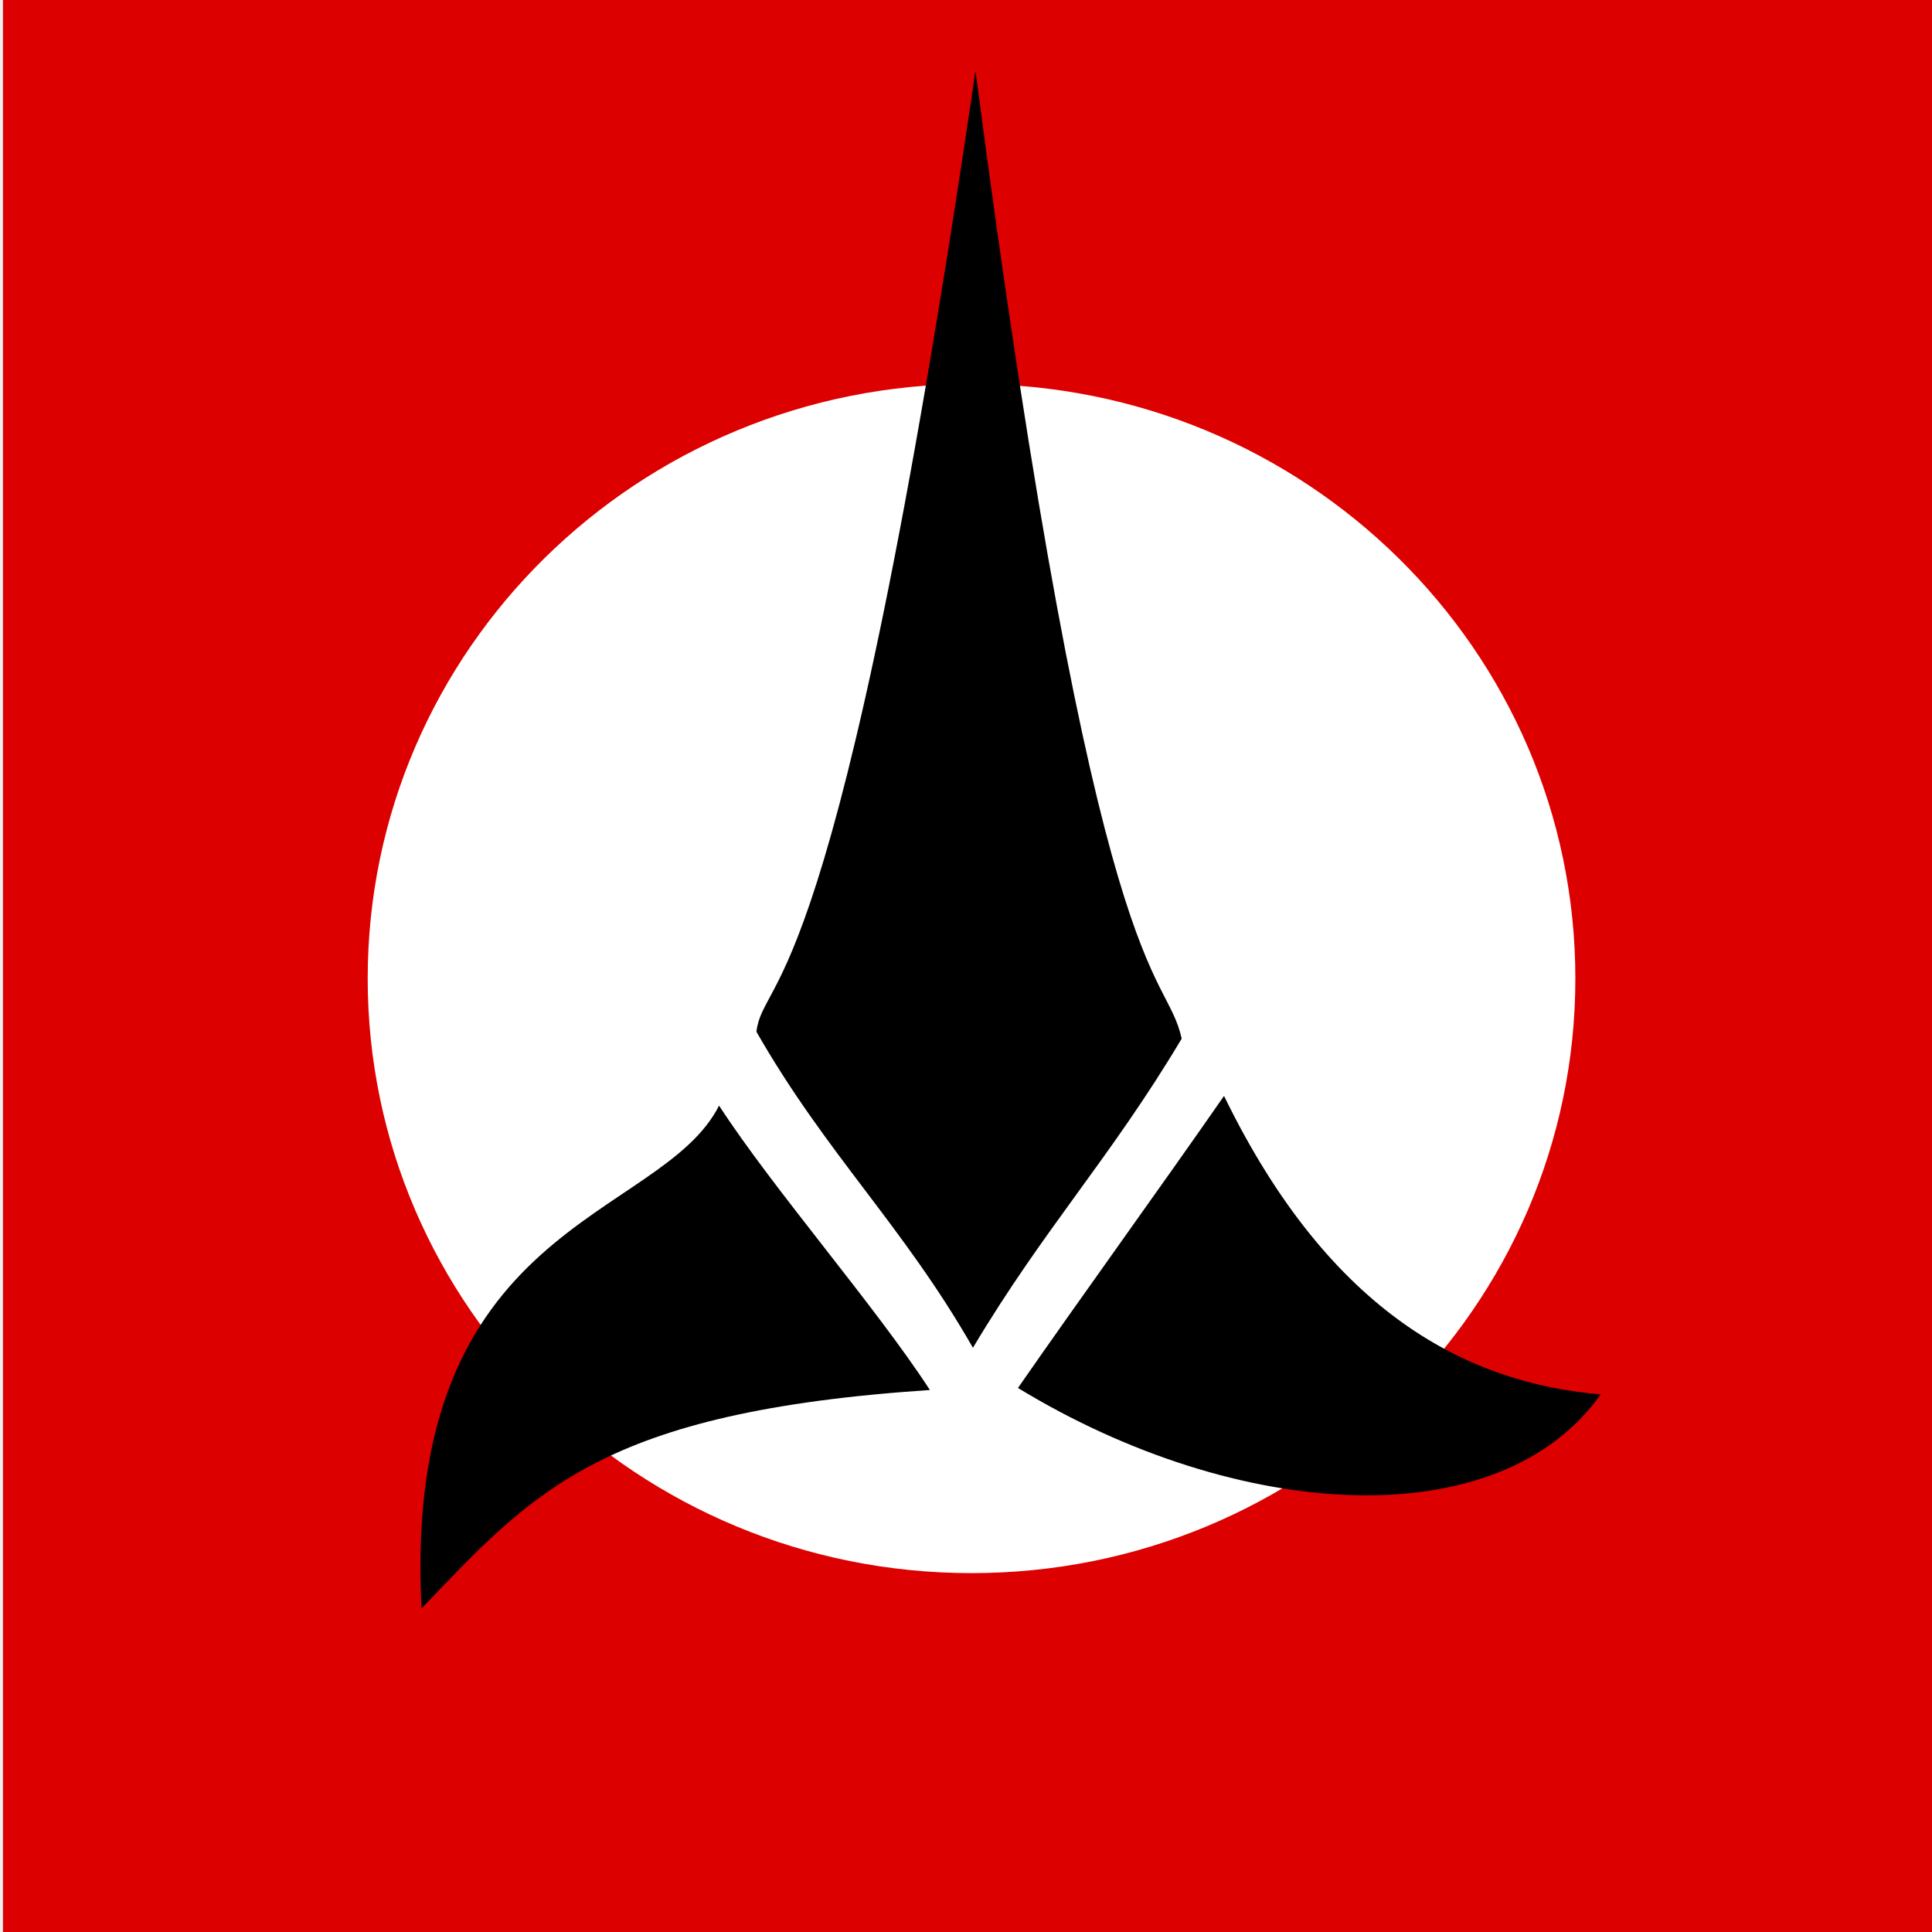
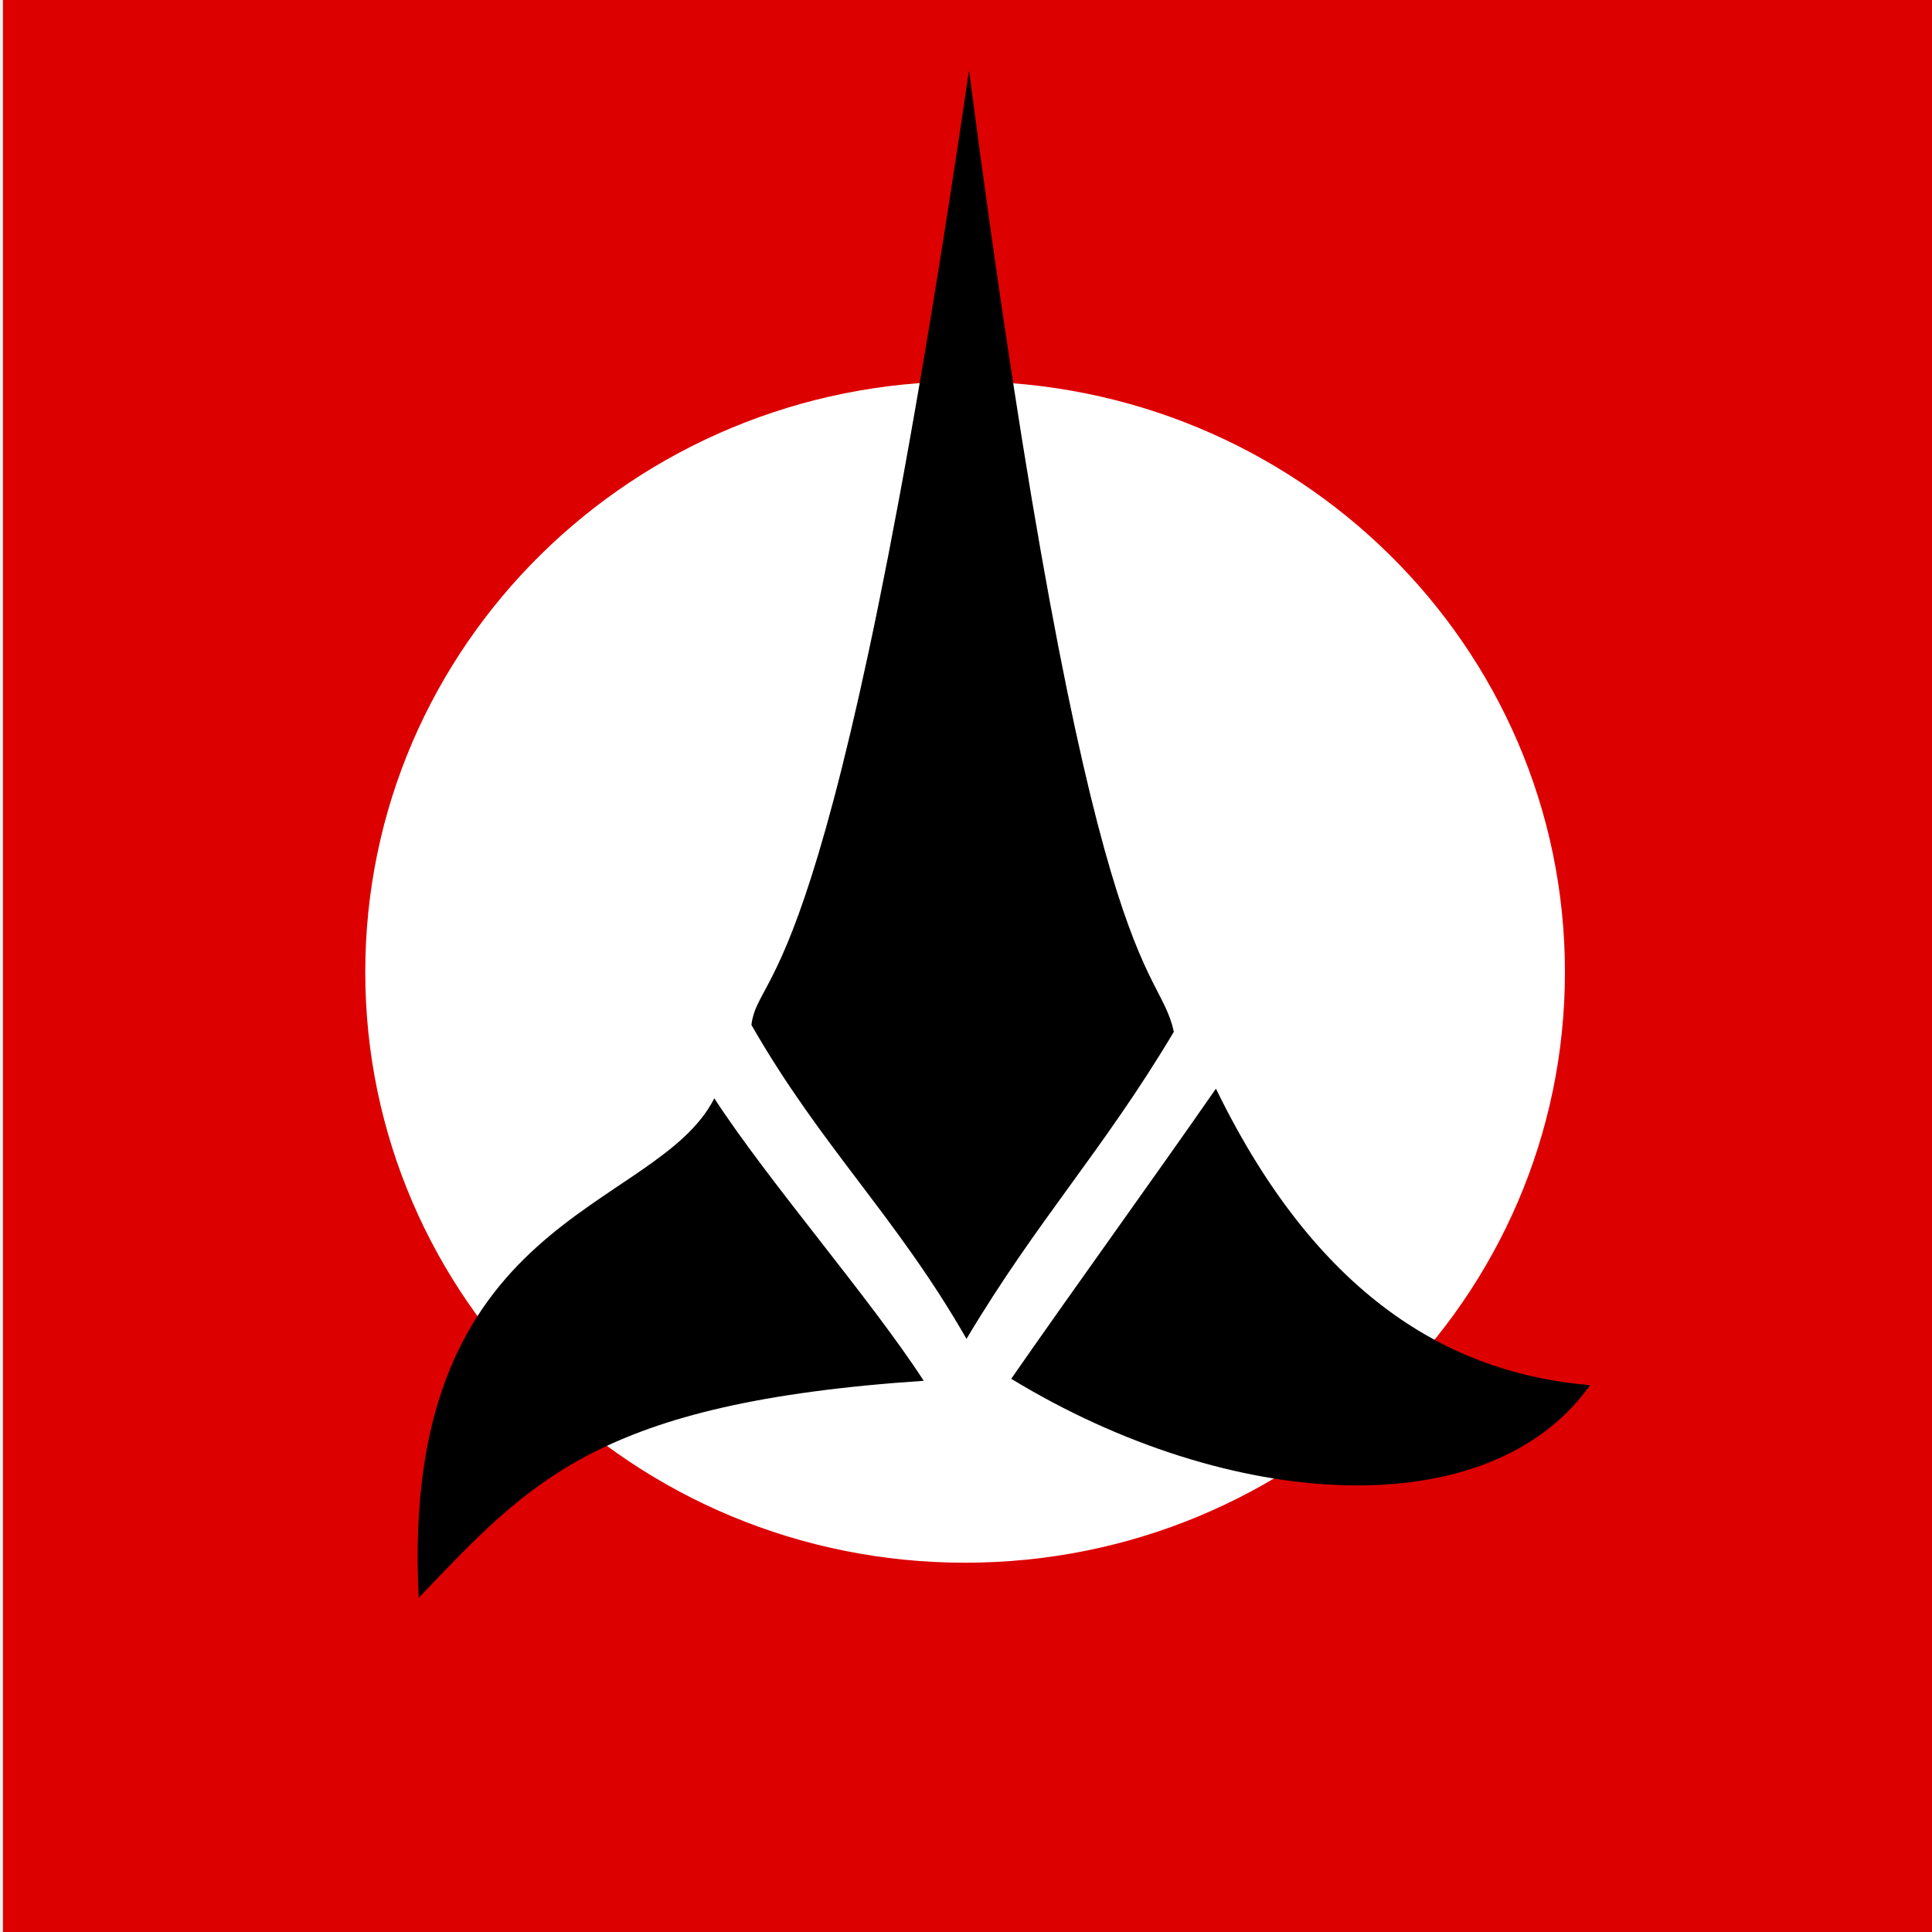
- <svg xmlns="http://www.w3.org/2000/svg" width="512" height="512" version="1.0">
+ <svg xmlns="http://www.w3.org/2000/svg" viewbox="0 0 512 512" version="1.0">
  <g transform="matrix(.52762 0 0 .52762 .37142 0)">
    <rect x=".786" width="976.86" height="976.86" fill="#d00" />
    <ellipse cx="487.27" cy="491.5" rx="303.29" ry="298.64" fill="#fff" />
    <g transform="matrix(1.6375 0 0 1.8135 203.32 27.669)">
      <g transform="translate(-15.155 -17.54)">
        <g fill-rule="evenodd">
          <path d="m188.99 375.57c21.988-33.285 42.04-52.328 64.028-85.613-5.022-20.742-25.815-9.111-63.245-268.05-42.307 260.9-65 249.58-67.192 266.13 21.49 33.926 44.919 53.608 66.409 87.533z" />
          <path d="m111.12 308.5c16.741 23.265 47.927 55.497 64.668 78.762-100.77 6.079-121.5 28.042-155.93 60.503-6.151-107.58 73.157-107.05 91.262-139.26z" />
          <path d="m202.8 386.7c19.42-25.248 43.791-55.641 63.21-80.889 32.85 60.947 75.587 79.632 115.53 82.666-31.199 39.761-111.38 35.258-178.74-1.777z" />
        </g>
      </g>
    </g>
  </g>
</svg>
